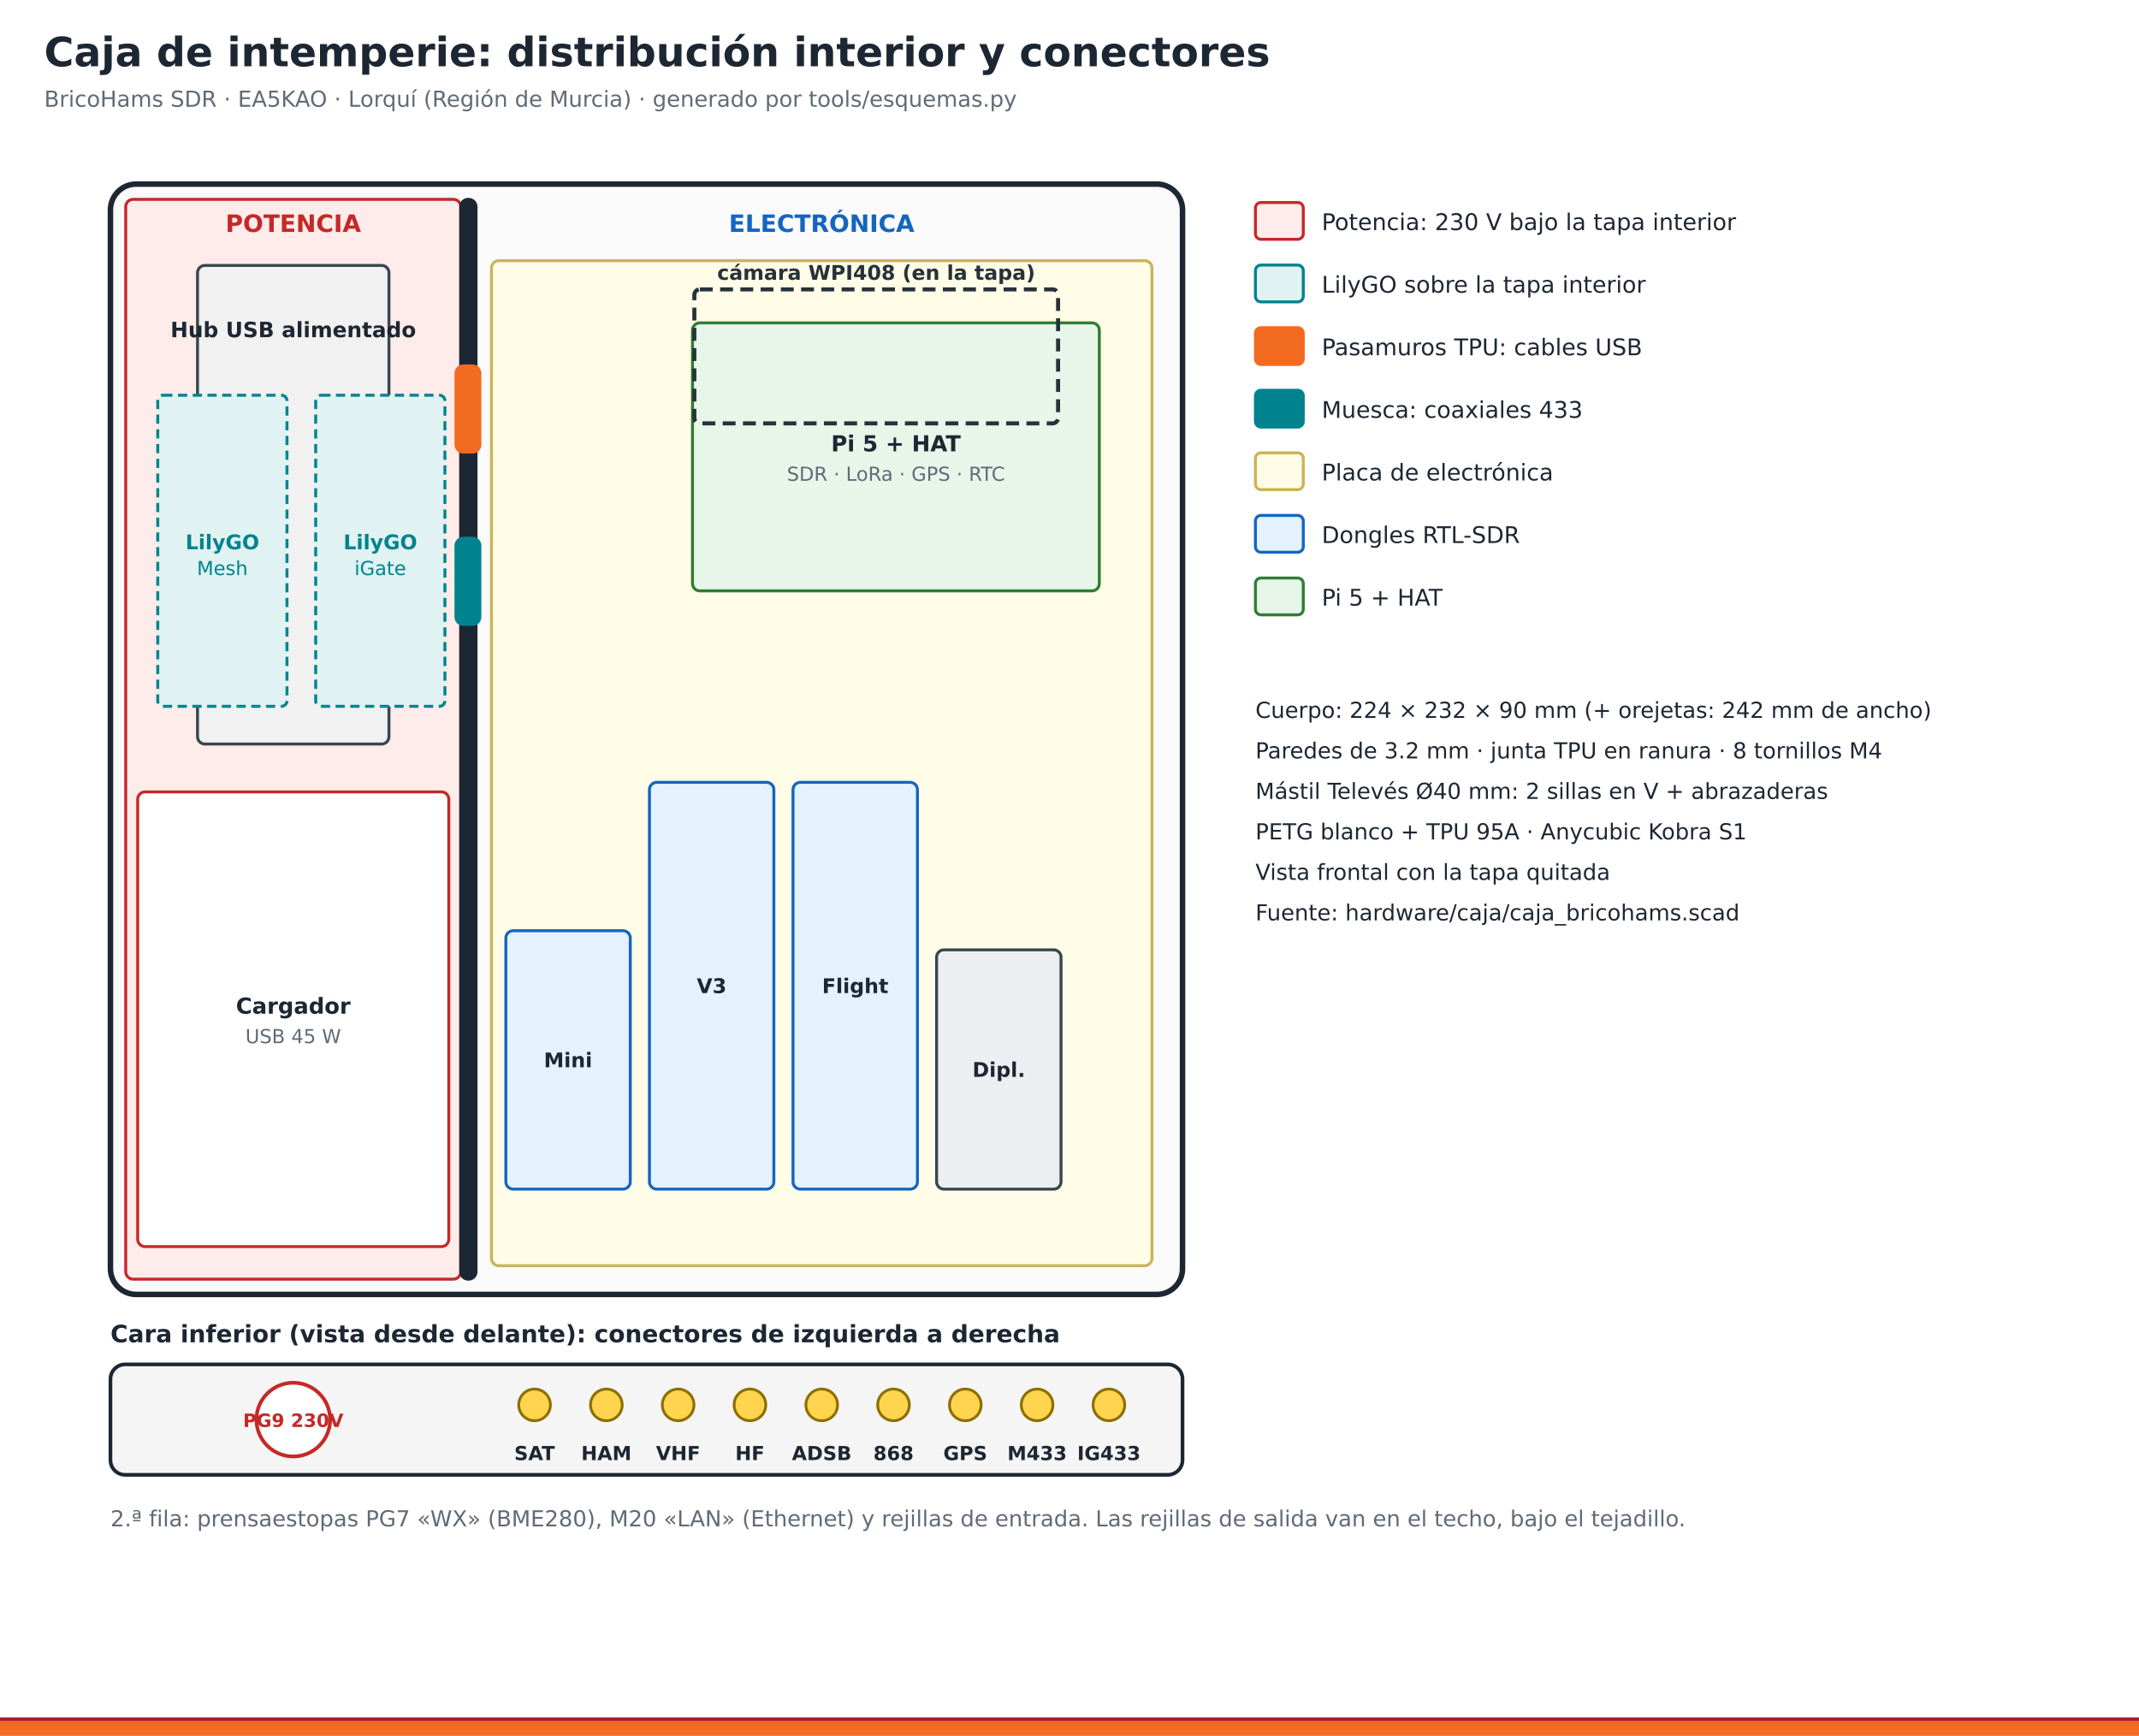
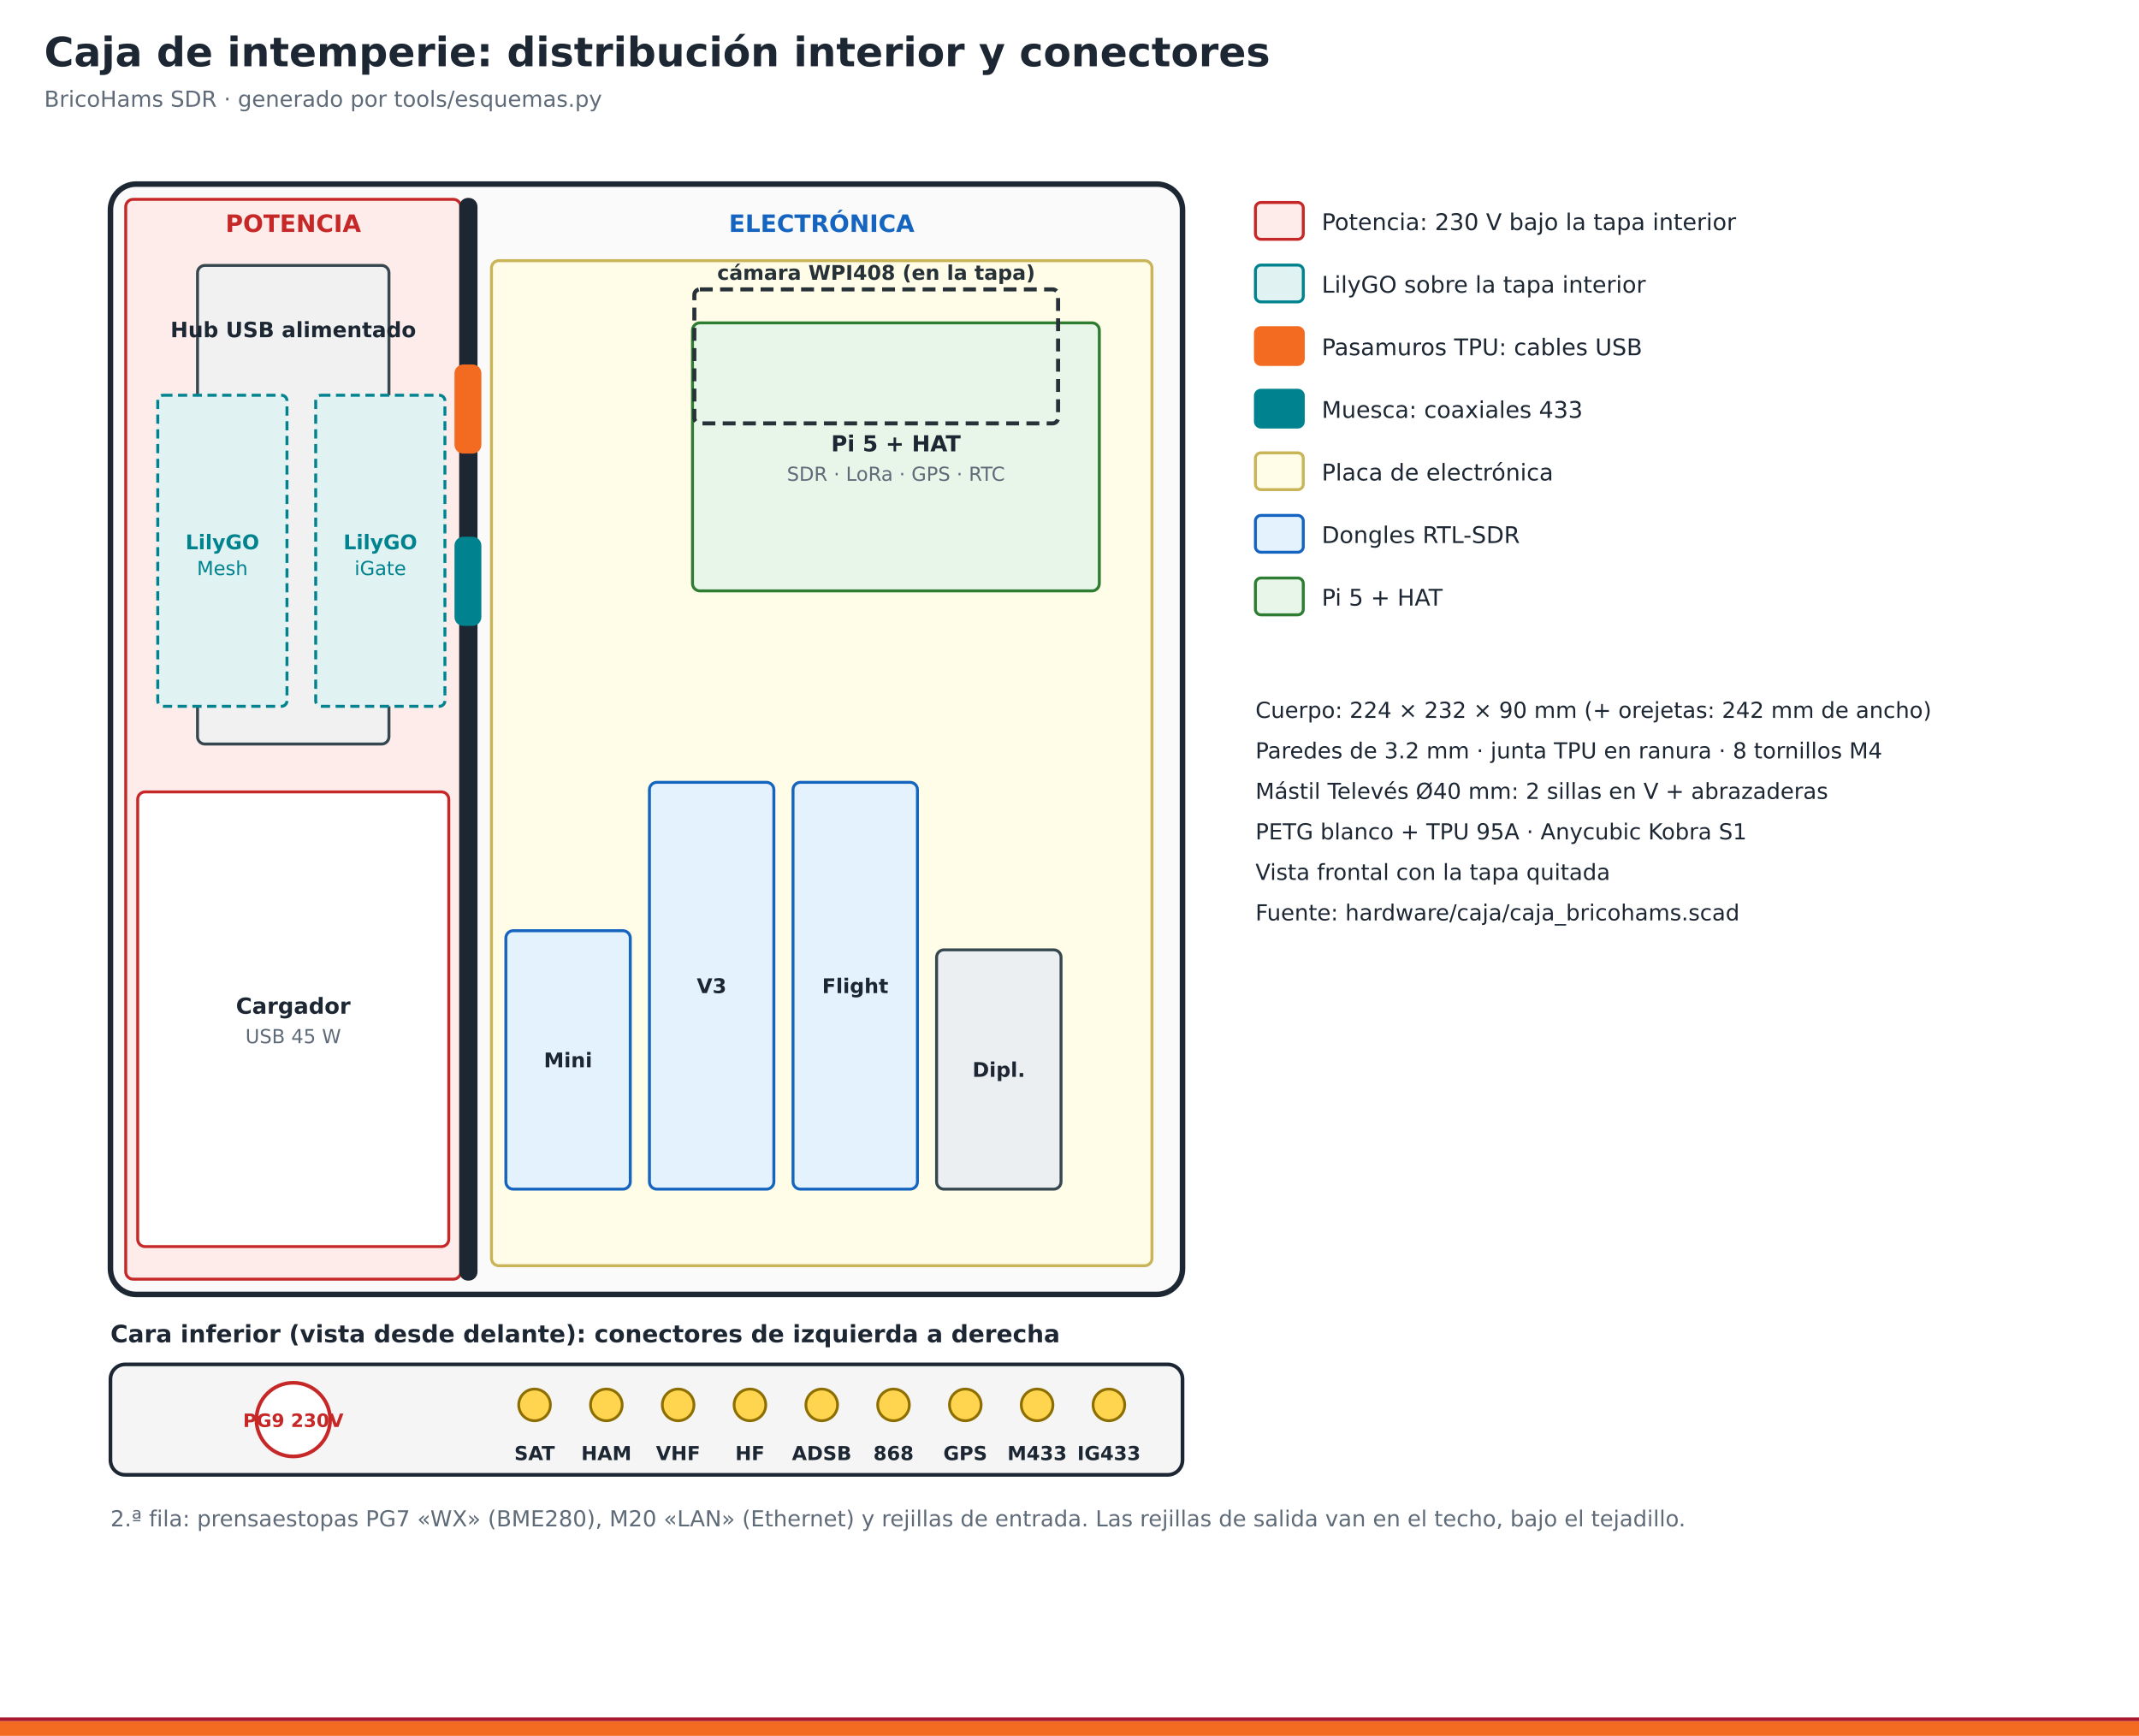
<svg xmlns="http://www.w3.org/2000/svg" width="1162" height="943" viewBox="0 0 1162 943" font-family="DejaVu Sans, Arial, sans-serif">
  <rect width="1162" height="943" fill="#ffffff" />
  <text x="24" y="36" font-size="22" font-weight="bold" fill="#1d2733">Caja de intemperie: distribución interior y conectores</text>
-   <text x="24" y="58" font-size="12" fill="#5f6b78">BricoHams SDR · EA5KAO · Lorquí (Región de Murcia) · generado por tools/esquemas.py</text>
+   <text x="24" y="58" font-size="12" fill="#5f6b78">BricoHams SDR · generado por tools/esquemas.py</text>
  <rect x="0" y="935" width="1162" height="8" fill="#F26B21" />
  <rect x="0" y="933" width="1162" height="2" fill="#A6192E" />
  <rect x="60.0" y="100.0" width="582.4" height="603.2" rx="14" fill="#fafafa" stroke="#1d2733" stroke-width="3" />
  <rect x="68.3" y="108.3" width="182.0" height="586.6" rx="4" fill="#fdecea" stroke="#c62828" stroke-width="1.6" />
  <text x="159.32" y="126.0" font-size="13" text-anchor="middle" font-weight="bold" fill="#c62828">POTENCIA</text>
  <rect x="250.3" y="108.3" width="8.3" height="586.6" rx="4" fill="#1d2733" stroke="#1d2733" stroke-width="1.6" />
  <text x="446.36" y="126.0" font-size="13" text-anchor="middle" font-weight="bold" fill="#1565c0">ELECTRÓNICA</text>
  <rect x="74.8" y="430.2" width="169.0" height="247.0" rx="4" fill="#ffffff" stroke="#c62828" stroke-width="1.6" />
  <text x="159.3" y="550.7" font-size="12" text-anchor="middle" font-weight="bold" fill="#1d2733">Cargador</text>
  <text x="159.3" y="566.7" font-size="10.5" text-anchor="middle" fill="#5f6b78">USB 45 W</text>
  <rect x="107.3" y="144.2" width="104.0" height="260.0" rx="4" fill="#f1f1f1" stroke="#37474f" stroke-width="1.6" />
  <text x="159.3" y="183.2" font-size="11.5" text-anchor="middle" font-weight="bold" fill="#1d2733">Hub USB alimentado</text>
  <rect x="85.7" y="214.7" width="70.2" height="169.0" rx="3" fill="#e0f2f1" stroke="#00838f" stroke-width="1.6" stroke-dasharray="5 3" />
  <text x="120.8" y="298.4" font-size="11" text-anchor="middle" font-weight="bold" fill="#00838f">LilyGO</text>
  <text x="120.8" y="312.4" font-size="10.5" text-anchor="middle" fill="#00838f">Mesh</text>
  <rect x="171.5" y="214.7" width="70.2" height="169.0" rx="3" fill="#e0f2f1" stroke="#00838f" stroke-width="1.6" stroke-dasharray="5 3" />
  <text x="206.6" y="298.4" font-size="11" text-anchor="middle" font-weight="bold" fill="#00838f">LilyGO</text>
  <text x="206.6" y="312.4" font-size="10.5" text-anchor="middle" fill="#00838f">iGate</text>
  <rect x="247.7" y="198.8" width="13.0" height="46.8" rx="4" fill="#F26B21" stroke="#F26B21" stroke-width="1.6" />
  <rect x="247.7" y="292.4" width="13.0" height="46.8" rx="4" fill="#00838f" stroke="#00838f" stroke-width="1.6" />
  <rect x="267.0" y="141.6" width="358.8" height="546.0" rx="4" fill="#fffde7" stroke="#c9b458" stroke-width="1.6" />
  <rect x="274.8" y="505.6" width="67.6" height="140.4" rx="4" fill="#e3f2fd" stroke="#1565c0" stroke-width="1.6" />
  <text x="308.6" y="579.8" font-size="11" text-anchor="middle" font-weight="bold" fill="#1d2733">Mini</text>
  <rect x="352.8" y="425.0" width="67.6" height="221.0" rx="4" fill="#e3f2fd" stroke="#1565c0" stroke-width="1.6" />
  <text x="386.6" y="539.5" font-size="11" text-anchor="middle" font-weight="bold" fill="#1d2733">V3</text>
  <rect x="430.8" y="425.0" width="67.6" height="221.0" rx="4" fill="#e3f2fd" stroke="#1565c0" stroke-width="1.6" />
  <text x="464.6" y="539.5" font-size="11" text-anchor="middle" font-weight="bold" fill="#1d2733">Flight</text>
  <rect x="508.8" y="516.0" width="67.6" height="130.0" rx="4" fill="#eceff1" stroke="#37474f" stroke-width="1.6" />
  <text x="542.6" y="585.0" font-size="11" text-anchor="middle" font-weight="bold" fill="#1d2733">Dipl.</text>
  <rect x="376.2" y="175.4" width="221.0" height="145.6" rx="4" fill="#e8f5e9" stroke="#2e7d32" stroke-width="1.6" />
  <text x="486.7" y="245.2" font-size="12" text-anchor="middle" font-weight="bold" fill="#1d2733">Pi 5 + HAT</text>
  <text x="486.7" y="261.2" font-size="10.5" text-anchor="middle" fill="#5f6b78">SDR · LoRa · GPS · RTC</text>
  <rect x="377.2" y="157.2" width="197.6" height="72.8" rx="3" fill="none" stroke="#263238" stroke-width="2.2" stroke-dasharray="7 4" />
  <text x="476.0" y="152.0" font-size="11" text-anchor="middle" fill="#263238" font-weight="bold">cámara WPI408 (en la tapa)</text>
  <text x="60" y="729.2" font-size="13" font-weight="bold" fill="#1d2733">Cara inferior (vista desde delante): conectores de izquierda a derecha</text>
  <rect x="60.0" y="741.2" width="582.4" height="60" rx="8" fill="#f5f5f5" stroke="#1d2733" stroke-width="2" />
  <circle cx="159.32" cy="771.2" r="20.02" fill="#fff" stroke="#c62828" stroke-width="2" />
  <text x="159.32" y="775.2" font-size="10" text-anchor="middle" fill="#c62828" font-weight="bold">PG9 230V</text>
  <circle cx="290.4" cy="763.2" r="8.6" fill="#ffd54f" stroke="#8d6e00" stroke-width="1.5" />
  <text x="290.4" y="793.2" font-size="10.5" text-anchor="middle" font-weight="bold" fill="#1d2733">SAT</text>
  <circle cx="329.4" cy="763.2" r="8.6" fill="#ffd54f" stroke="#8d6e00" stroke-width="1.5" />
  <text x="329.4" y="793.2" font-size="10.5" text-anchor="middle" font-weight="bold" fill="#1d2733">HAM</text>
  <circle cx="368.4" cy="763.2" r="8.6" fill="#ffd54f" stroke="#8d6e00" stroke-width="1.5" />
  <text x="368.4" y="793.2" font-size="10.5" text-anchor="middle" font-weight="bold" fill="#1d2733">VHF</text>
  <circle cx="407.4" cy="763.2" r="8.6" fill="#ffd54f" stroke="#8d6e00" stroke-width="1.5" />
  <text x="407.4" y="793.2" font-size="10.5" text-anchor="middle" font-weight="bold" fill="#1d2733">HF</text>
  <circle cx="446.4" cy="763.2" r="8.6" fill="#ffd54f" stroke="#8d6e00" stroke-width="1.5" />
  <text x="446.4" y="793.2" font-size="10.5" text-anchor="middle" font-weight="bold" fill="#1d2733">ADSB</text>
  <circle cx="485.4" cy="763.2" r="8.6" fill="#ffd54f" stroke="#8d6e00" stroke-width="1.5" />
  <text x="485.4" y="793.2" font-size="10.5" text-anchor="middle" font-weight="bold" fill="#1d2733">868</text>
  <circle cx="524.4" cy="763.2" r="8.6" fill="#ffd54f" stroke="#8d6e00" stroke-width="1.5" />
  <text x="524.4" y="793.2" font-size="10.5" text-anchor="middle" font-weight="bold" fill="#1d2733">GPS</text>
  <circle cx="563.4" cy="763.2" r="8.6" fill="#ffd54f" stroke="#8d6e00" stroke-width="1.5" />
  <text x="563.4" y="793.2" font-size="10.5" text-anchor="middle" font-weight="bold" fill="#1d2733">M433</text>
  <circle cx="602.4" cy="763.2" r="8.6" fill="#ffd54f" stroke="#8d6e00" stroke-width="1.5" />
  <text x="602.4" y="793.2" font-size="10.5" text-anchor="middle" font-weight="bold" fill="#1d2733">IG433</text>
  <text x="60" y="829.2" font-size="12" fill="#5f6b78">2.ª fila: prensaestopas PG7 «WX» (BME280), M20 «LAN» (Ethernet) y rejillas de entrada. Las rejillas de salida van en el techo, bajo el tejadillo.</text>
  <rect x="682" y="110" width="26" height="20" rx="3" fill="#fdecea" stroke="#c62828" stroke-width="1.6" />
  <text x="718" y="125" font-size="12.5" fill="#1d2733">Potencia: 230 V bajo la tapa interior</text>
  <rect x="682" y="144" width="26" height="20" rx="3" fill="#e0f2f1" stroke="#00838f" stroke-width="1.6" />
  <text x="718" y="159" font-size="12.5" fill="#1d2733">LilyGO sobre la tapa interior</text>
  <rect x="682" y="178" width="26" height="20" rx="3" fill="#F26B21" stroke="#F26B21" stroke-width="1.6" />
  <text x="718" y="193" font-size="12.5" fill="#1d2733">Pasamuros TPU: cables USB</text>
  <rect x="682" y="212" width="26" height="20" rx="3" fill="#00838f" stroke="#00838f" stroke-width="1.6" />
  <text x="718" y="227" font-size="12.5" fill="#1d2733">Muesca: coaxiales 433</text>
  <rect x="682" y="246" width="26" height="20" rx="3" fill="#fffde7" stroke="#c9b458" stroke-width="1.6" />
  <text x="718" y="261" font-size="12.5" fill="#1d2733">Placa de electrónica</text>
  <rect x="682" y="280" width="26" height="20" rx="3" fill="#e3f2fd" stroke="#1565c0" stroke-width="1.6" />
  <text x="718" y="295" font-size="12.5" fill="#1d2733">Dongles RTL-SDR</text>
  <rect x="682" y="314" width="26" height="20" rx="3" fill="#e8f5e9" stroke="#2e7d32" stroke-width="1.6" />
  <text x="718" y="329" font-size="12.5" fill="#1d2733">Pi 5 + HAT</text>
  <text x="682" y="390" font-size="12" fill="#1d2733">Cuerpo: 224 × 232 × 90 mm (+ orejetas: 242 mm de ancho)</text>
  <text x="682" y="412" font-size="12" fill="#1d2733">Paredes de 3.2 mm · junta TPU en ranura · 8 tornillos M4</text>
  <text x="682" y="434" font-size="12" fill="#1d2733">Mástil Televés Ø40 mm: 2 sillas en V + abrazaderas</text>
  <text x="682" y="456" font-size="12" fill="#1d2733">PETG blanco + TPU 95A · Anycubic Kobra S1</text>
  <text x="682" y="478" font-size="12" fill="#1d2733">Vista frontal con la tapa quitada</text>
  <text x="682" y="500" font-size="12" fill="#1d2733">Fuente: hardware/caja/caja_bricohams.scad</text>
</svg>
